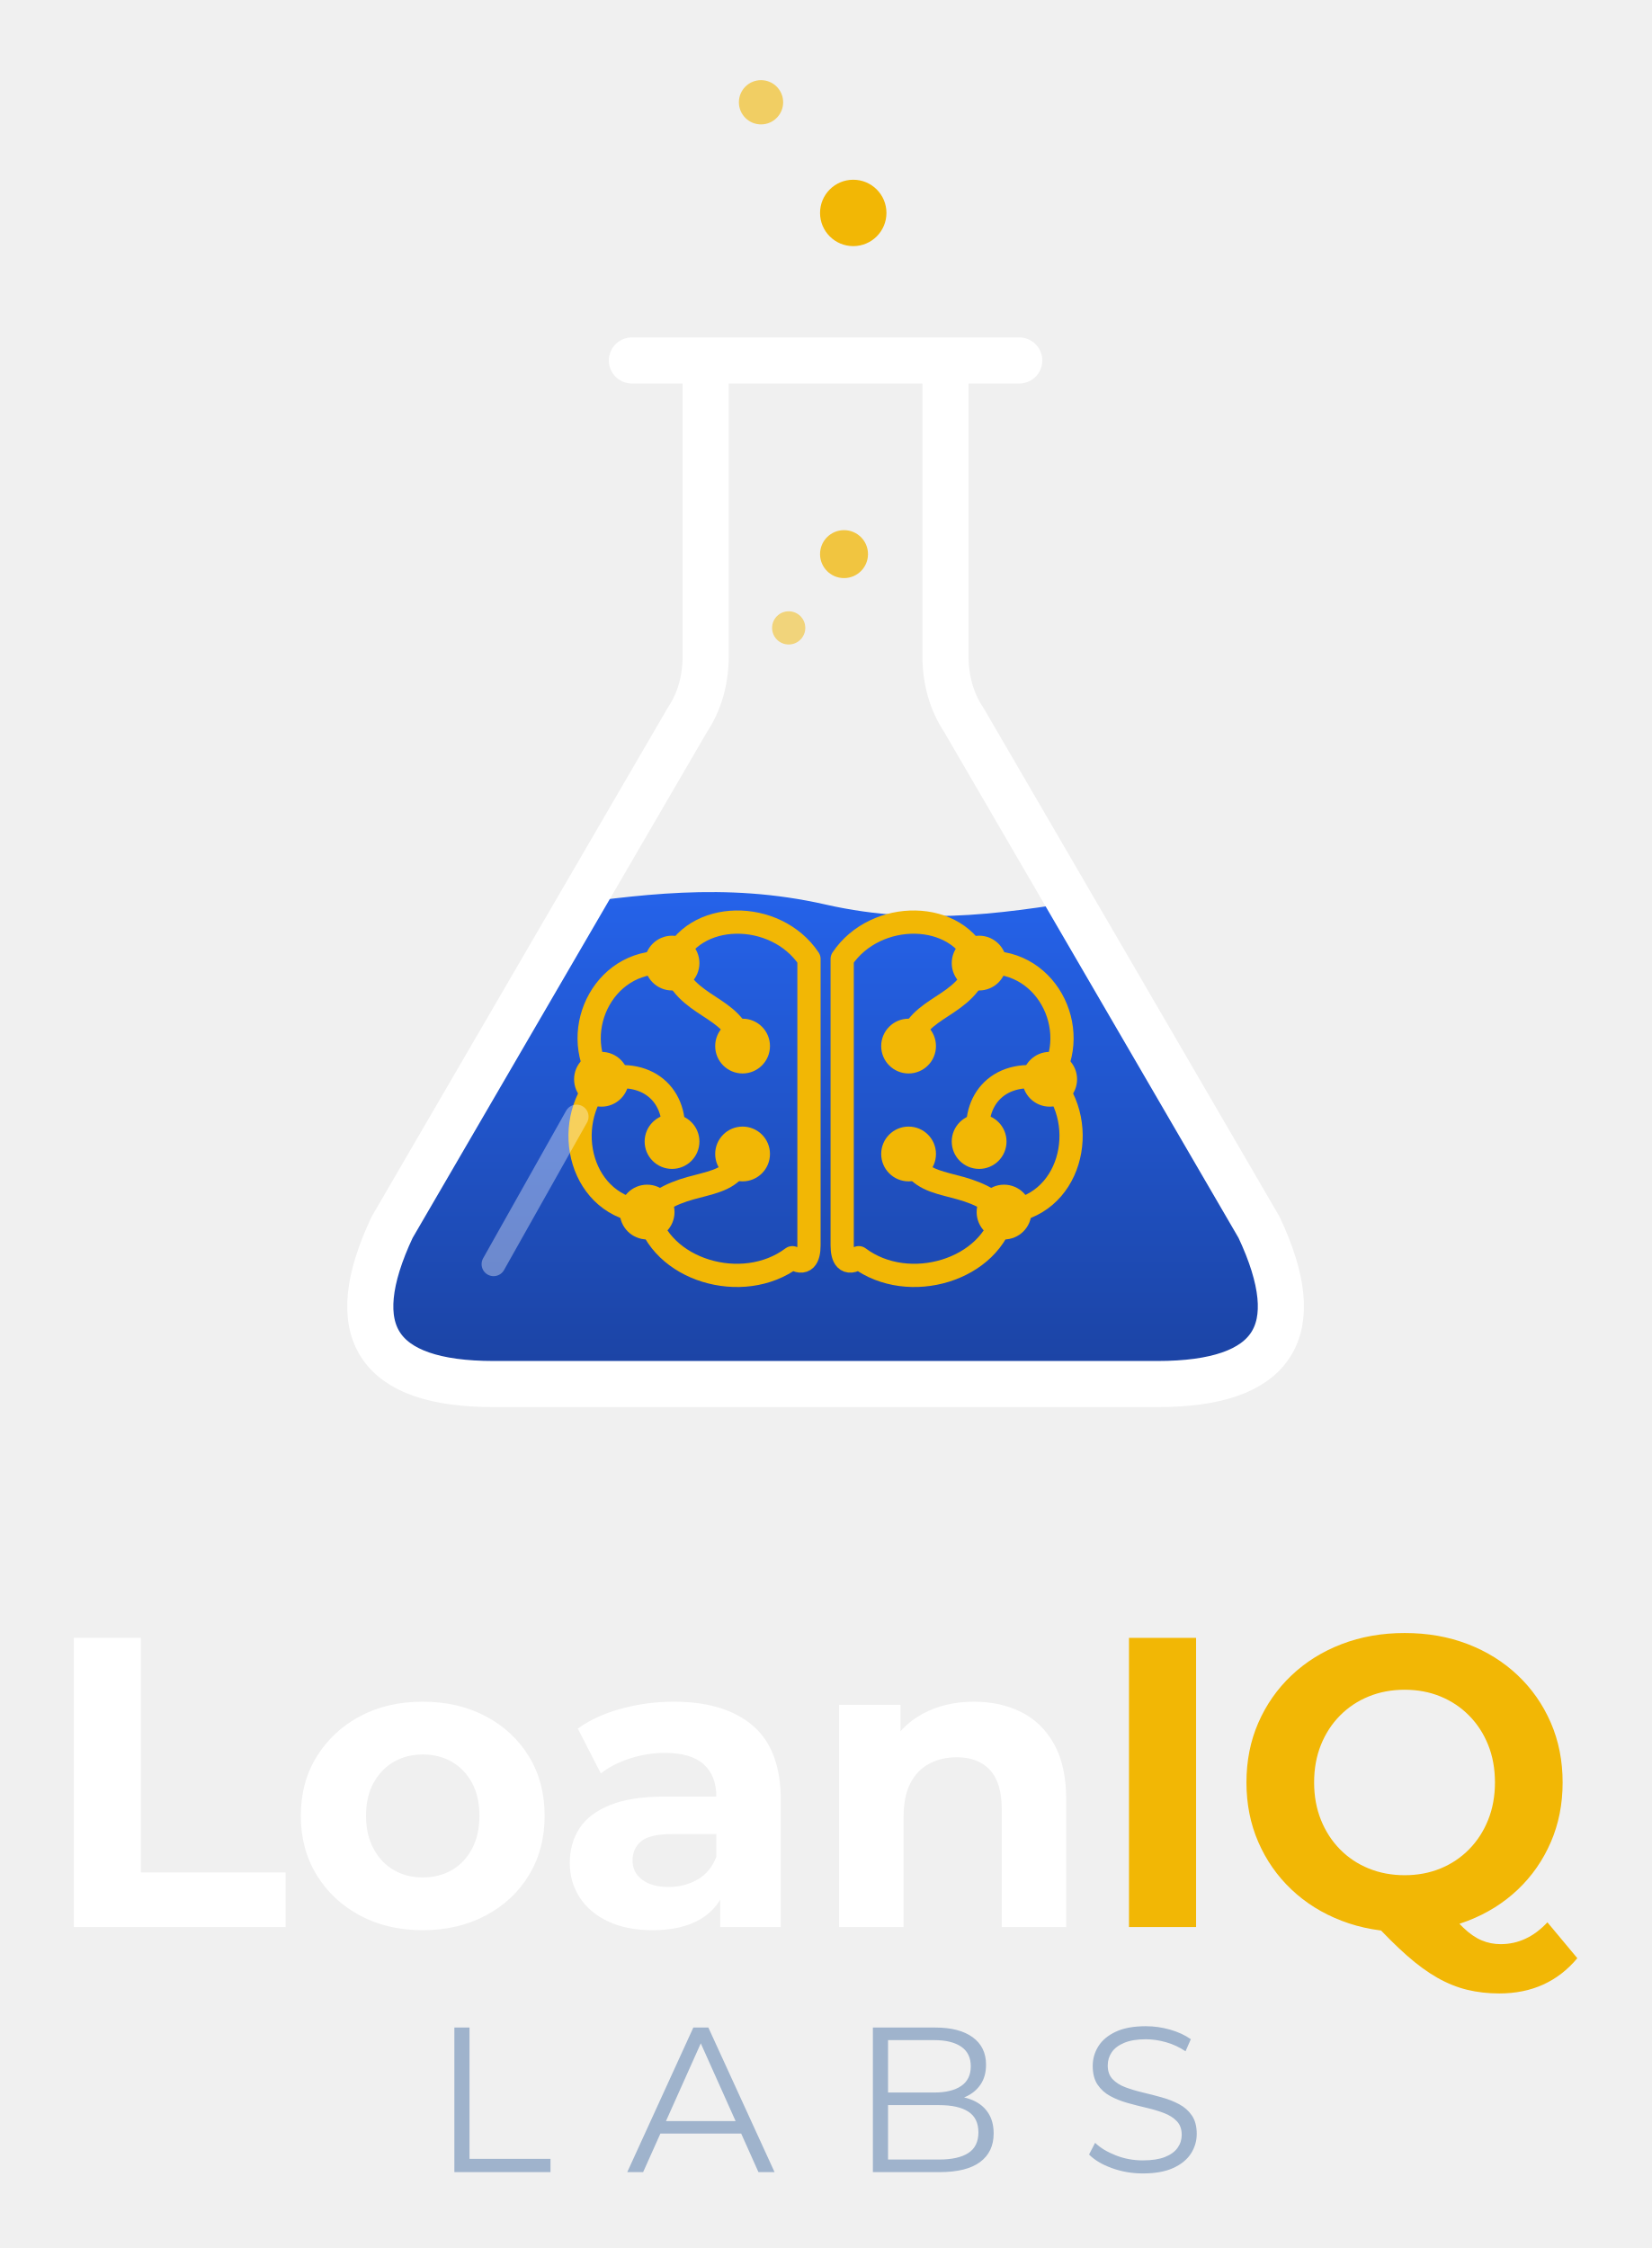
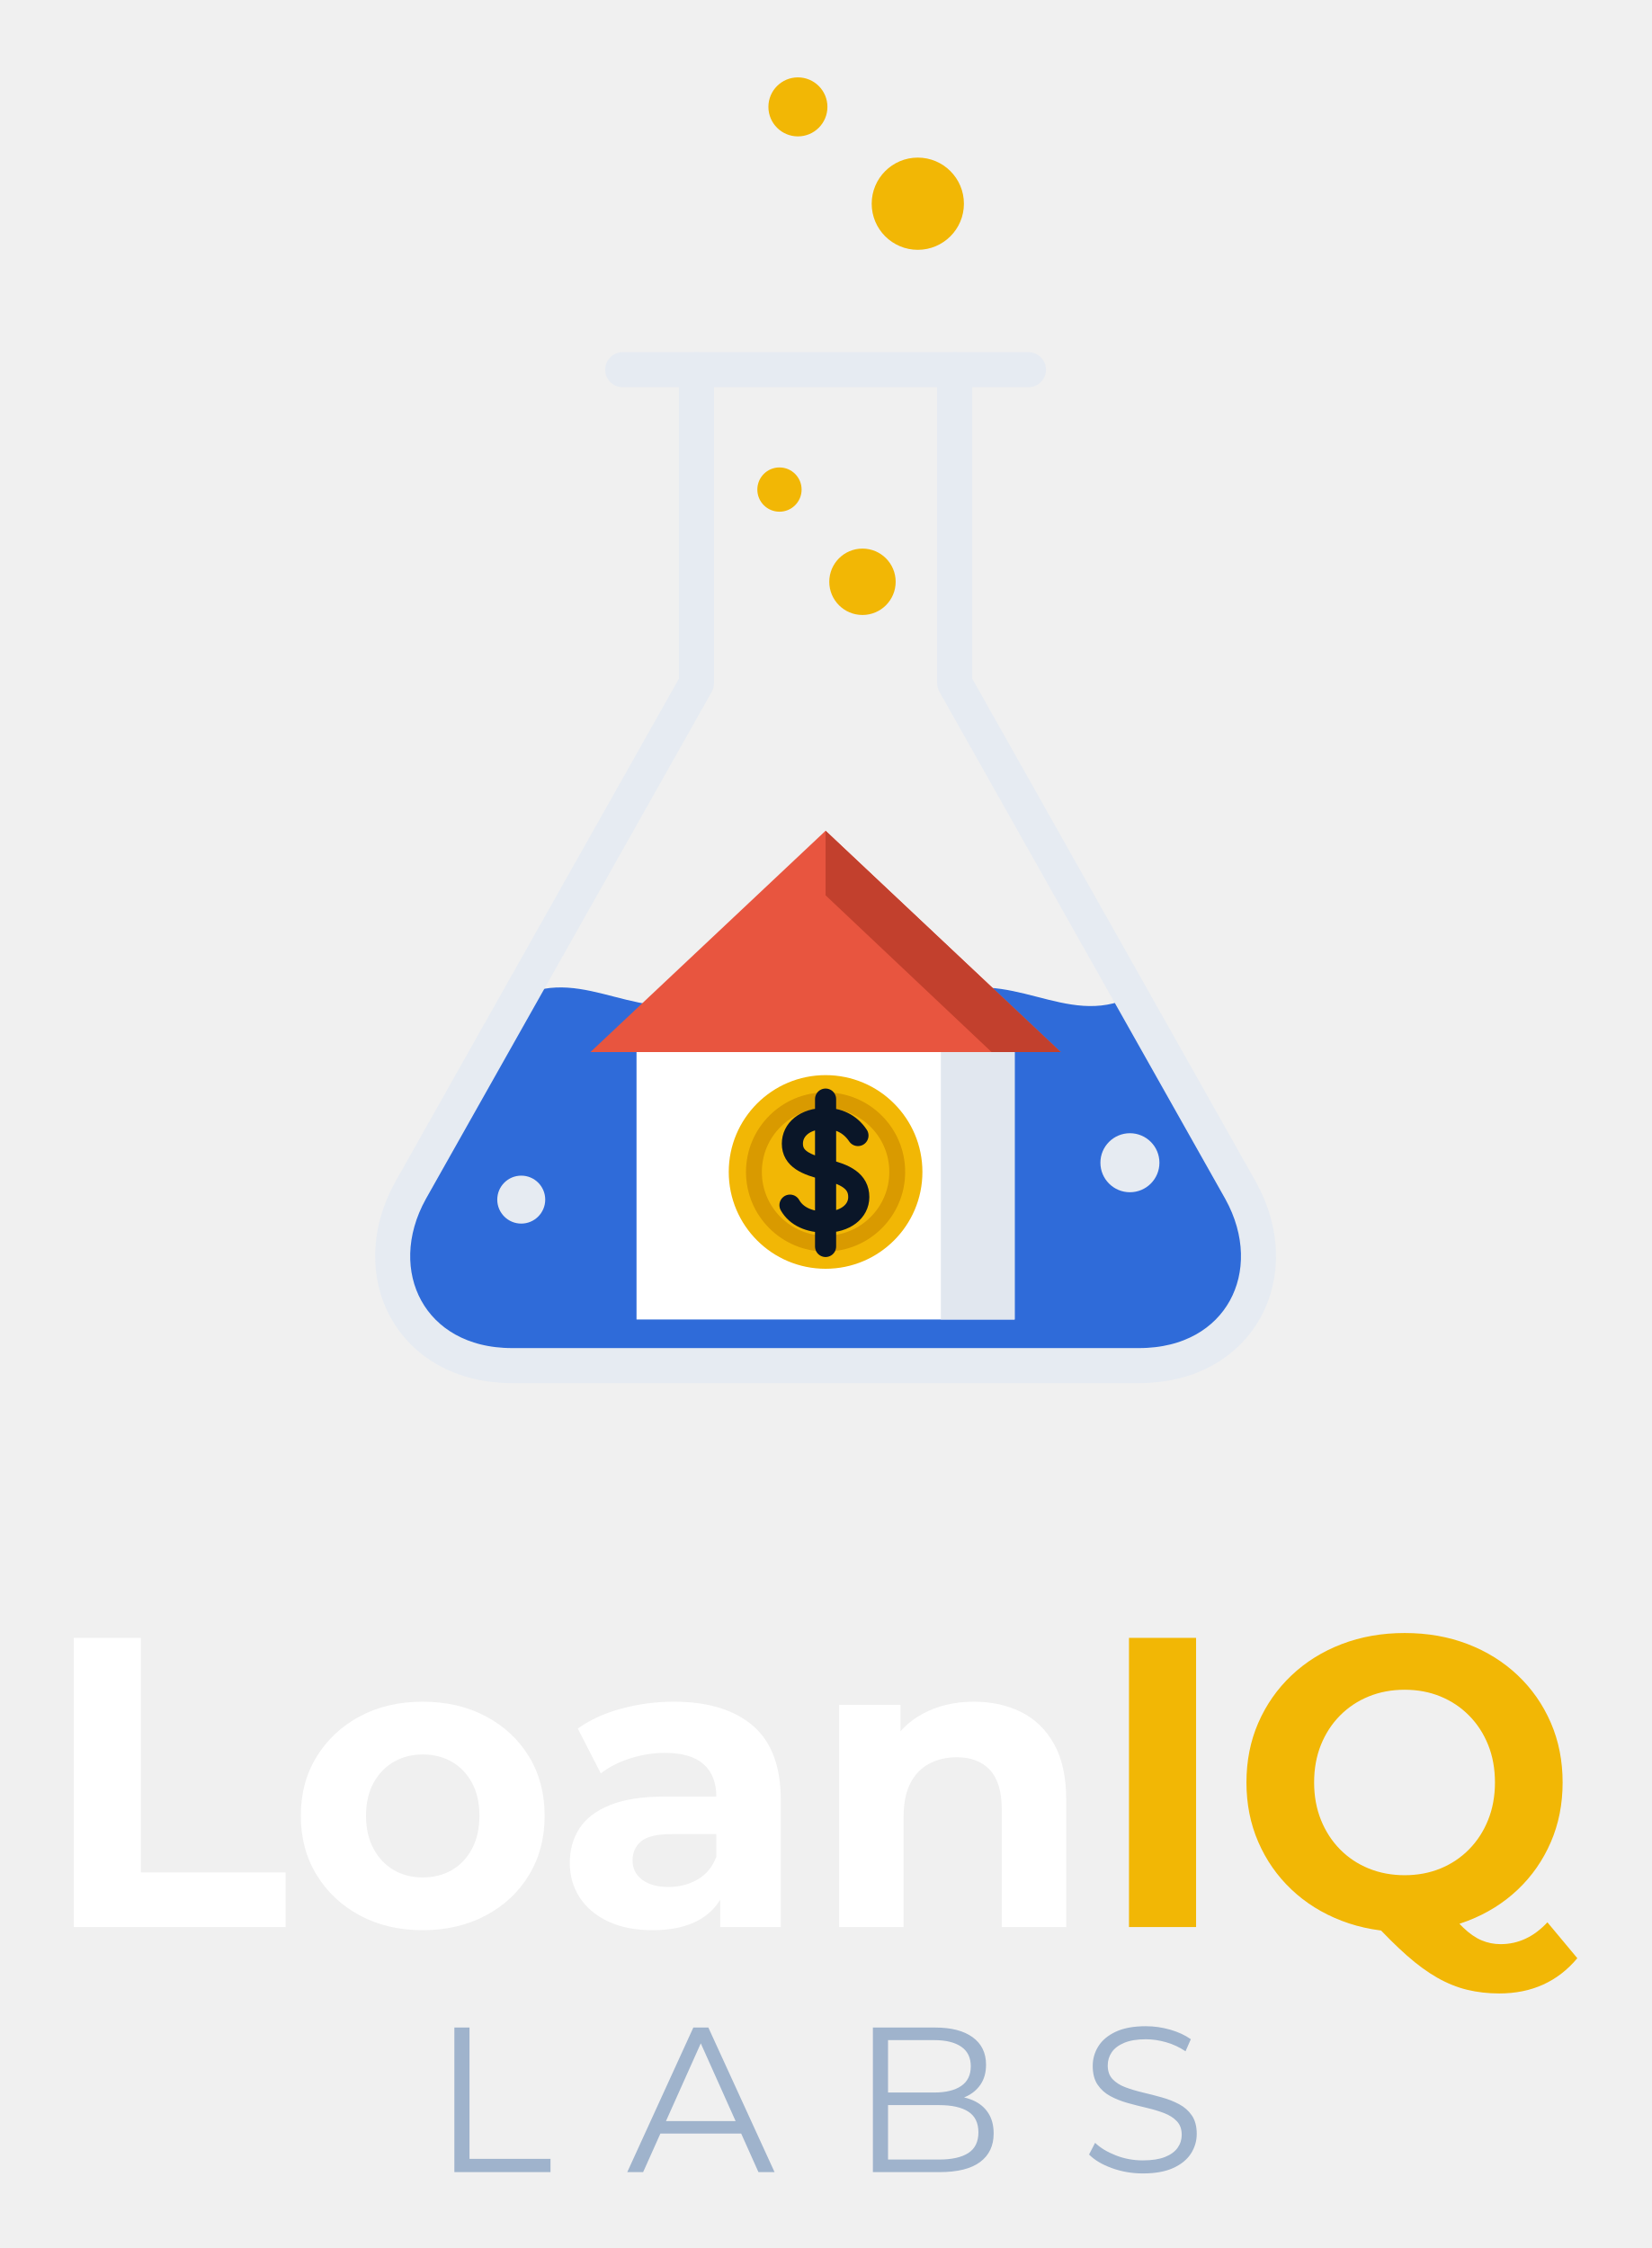
<svg xmlns="http://www.w3.org/2000/svg" viewBox="0 0 223.8 304.5" width="224" height="305">
  <g transform="translate(111.90,120.00) scale(1.25)">
-     <defs>
-       <clipPath id="sdark-bg-c">
-         <path d="M -13,-56 L -13,-25 Q -13,-21 -15,-18 L -47,37 Q -55,54 -36,54 L 36,54 Q 55,54 47,37 L 15,-18 Q 13,-21 13,-25 L 13,-56 Z" />
-       </clipPath>
-       <linearGradient id="sdark-bg-g" x1="0" y1="0" x2="0" y2="1">
-         <stop offset="0" stop-color="#2563EB" />
-         <stop offset="1" stop-color="#1A3F9A" />
-       </linearGradient>
-     </defs>
-     <path clip-path="url(#sdark-bg-c)" fill="url(#sdark-bg-g)" d="M -60,60 L 60,60 L 60,2 C 38,-5 22,7 0,2 C -22,-3 -38,8 -60,1 Z" />
-     <g transform="translate(0,25) scale(0.9)">
-       <g fill="none" stroke="#F2B705" stroke-width="2.8" stroke-linecap="round" stroke-linejoin="round">
-         <path d="M -2,-19 C -6,-25 -16,-25 -18.5,-18.5 C -26.5,-19.5 -31,-10.5 -27,-4.5 C -32,1 -29.5,11 -21.5,11.5 C -20,18.5 -10,21.5 -4,17 C -2.5,18 -2,17 -2,15.5 Z" />
-         <path d="M 2,-19 C 6,-25 16,-25 18.5,-18.5 C 26.5,-19.5 31,-10.5 27,-4.5 C 32,1 29.5,11 21.5,11.5 C 20,18.5 10,21.5 4,17 C 2.5,18 2,17 2,15.5 Z" />
-         <path d="M -18.5,-18.5 C -17,-13 -11,-13.5 -10,-8.5" />
-         <path d="M -27,-4.5 C -21,-6 -17.5,-2 -18.5,3" />
-         <path d="M -21.5,11.5 C -17,7 -11.5,9.5 -10,4.5" />
-         <path d="M 18.5,-18.5 C 17,-13 11,-13.5 10,-8.5" />
-         <path d="M 27,-4.5 C 21,-6 17.5,-2 18.5,3" />
-         <path d="M 21.5,11.5 C 17,7 11.5,9.5 10,4.5" />
-       </g>
-       <g fill="#F2B705">
-         <circle cx="-18.5" cy="-18.5" r="3.3" />
-         <circle cx="-27" cy="-4.5" r="3.3" />
-         <circle cx="-21.5" cy="11.5" r="3.3" />
-         <circle cx="-10" cy="-8.5" r="3.3" />
-         <circle cx="-18.5" cy="3" r="3.3" />
-         <circle cx="-10" cy="4.5" r="3.3" />
-         <circle cx="18.5" cy="-18.5" r="3.3" />
-         <circle cx="27" cy="-4.5" r="3.3" />
-         <circle cx="21.5" cy="11.5" r="3.3" />
-         <circle cx="10" cy="-8.5" r="3.3" />
-         <circle cx="18.5" cy="3" r="3.3" />
-         <circle cx="10" cy="4.5" r="3.3" />
-       </g>
+     <g transform="translate(-64 -80)">
+       <path d="M30.84 92 C38 88.5 44 95.5 52 92 C60 88.5 68 95.5 76 92 C84 88.5 90 95.5 97.16 92 L109 113 C114 122 109 132 98 132 H30 C19 132 14 122 19 113 Z" fill="#2F6BD9" />
+       <path d="M43.5 94 H84.5 V127 H43.5 Z" fill="#FFFFFF" />
+       <path d="M76.5 94 H84.5 V127 H76.5 Z" fill="#E1E7EF" />
+       <path d="M38.5 98 L64 74 L89.5 98 Z" fill="#E8553F" />
+       <path d="M64 74 L89.5 98 H82 L64 81 Z" fill="#C2402D" />
+       <circle cx="64" cy="111" r="10.5" fill="#F2B705" />
+       <circle cx="64" cy="111" r="7.77" fill="none" stroke="#D99A00" stroke-width="1.72" />
+       <path d="M67.51 107.05 C66.63 105.73 65.32 105.2 64 105.2 C61.72 105.2 60.4 106.43 60.4 107.93 C60.4 109.59 61.89 110.21 64 110.74 C66.11 111.26 67.6 111.97 67.6 113.72 C67.6 115.3 66.11 116.44 64 116.44 C62.24 116.44 60.84 115.83 60.14 114.6 M64 103.1 V119.08" fill="none" stroke="#0A1628" stroke-width="2.29" stroke-linecap="round" stroke-linejoin="round" />
+       <circle cx="31" cy="114" r="2.6" fill="#E6EBF2" />
+       <circle cx="97" cy="110" r="3.2" fill="#E6EBF2" />
+       <path d="M50 24 V58 L19 113 C14 122 19 132 30 132 H98 C109 132 114 122 109 113 L78 58 V24" fill="none" stroke="#E6EBF2" stroke-width="3.8" stroke-linecap="round" stroke-linejoin="round" />
+       <path d="M42 24 H86" fill="none" stroke="#E6EBF2" stroke-width="3.8" stroke-linecap="round" stroke-linejoin="round" />
+       <circle cx="68" cy="47" r="3.6" fill="#F2B705" />
+       <circle cx="59" cy="37" r="2.4" fill="#F2B705" />
+       <circle cx="74" cy="6" r="5" fill="#F2B705" />
+       <circle cx="61" cy="-4.5" r="3.2" fill="#F2B705" />
    </g>
-     <path d="M -13,-56 L -13,-25 Q -13,-21 -15,-18 L -47,37 Q -55,54 -36,54 L 36,54 Q 55,54 47,37 L 15,-18 Q 13,-21 13,-25 L 13,-56" fill="none" stroke="#FFFFFF" stroke-width="5" stroke-linejoin="round" stroke-linecap="round" />
-     <line x1="-21" y1="-57" x2="21" y2="-57" stroke="#FFFFFF" stroke-width="5" stroke-linecap="round" />
-     <path d="M -36,41 L -27,25" stroke="#FFFFFF" stroke-width="2.6" stroke-linecap="round" opacity=".35" />
-     <circle cx="2" cy="-36" r="2.6" fill="#F2B705" opacity=".75" />
-     <circle cx="-4" cy="-28" r="1.8" fill="#F2B705" opacity=".5" />
-     <circle cx="3" cy="-73" r="3.6" fill="#F2B705" />
-     <circle cx="-7" cy="-85" r="2.4" fill="#F2B705" opacity=".6" />
  </g>
  <path fill="#FFFFFF" d="M10.0 261.109V221.909H19.094V253.7H38.716V261.109H10.0ZM57.297 261.534Q52.509 261.534 48.785 259.541Q45.061 257.548 42.917 254.042Q40.773 250.536 40.773 246.03Q40.773 241.489 42.923 238.005Q45.074 234.521 48.784 232.54Q52.494 230.559 57.297 230.559Q62.099 230.559 65.84 232.538Q69.58 234.517 71.701 237.997Q73.821 241.477 73.821 246.03Q73.821 250.549 71.705 254.048Q69.589 257.548 65.836 259.541Q62.083 261.534 57.297 261.534ZM57.297 254.382Q59.508 254.382 61.236 253.389Q62.964 252.396 63.974 250.5Q64.984 248.604 64.984 246.032Q64.984 243.412 63.974 241.555Q62.964 239.698 61.236 238.705Q59.508 237.712 57.314 237.712Q55.12 237.712 53.392 238.705Q51.663 239.698 50.637 241.555Q49.61 243.412 49.61 246.032Q49.61 248.604 50.637 250.5Q51.663 252.396 53.389 253.389Q55.115 254.382 57.297 254.382ZM97.616 261.109V255.238L97.092 253.917V243.411Q97.092 240.596 95.382 239.048Q93.672 237.501 90.119 237.501Q87.743 237.501 85.412 238.246Q83.081 238.992 81.434 240.28L78.314 234.2Q80.8 232.419 84.264 231.489Q87.729 230.559 91.313 230.559Q98.229 230.559 102.029 233.8Q105.828 237.041 105.828 243.902V261.109H97.616ZM88.463 261.534Q84.947 261.534 82.427 260.348Q79.907 259.161 78.569 257.09Q77.23 255.018 77.23 252.42Q77.23 249.756 78.539 247.735Q79.848 245.713 82.703 244.565Q85.558 243.416 90.149 243.416H98.121V248.507H91.117Q88.02 248.507 86.876 249.505Q85.733 250.504 85.733 252.063Q85.733 253.701 87.035 254.688Q88.337 255.675 90.615 255.675Q92.815 255.675 94.566 254.654Q96.317 253.633 97.092 251.581L98.411 255.637Q97.481 258.512 94.96 260.023Q92.439 261.534 88.463 261.534ZM113.733 261.109V230.984H122.056V239.336L120.493 236.828Q122.116 233.761 125.134 232.16Q128.153 230.559 132.006 230.559Q135.601 230.559 138.424 231.971Q141.246 233.382 142.881 236.321Q144.516 239.261 144.516 243.874V261.109H135.78V245.179Q135.78 241.546 134.18 239.819Q132.581 238.091 129.696 238.091Q127.597 238.091 125.948 238.966Q124.298 239.841 123.384 241.624Q122.47 243.408 122.47 246.211V261.109H113.733Z" />
  <path fill="#F2B705" d="M153.024 261.109V221.909H162.118V261.109H153.024ZM190.397 261.769Q185.779 261.769 181.847 260.257Q177.915 258.745 175.032 256.007Q172.148 253.269 170.547 249.575Q168.945 245.882 168.945 241.509Q168.945 237.114 170.547 233.432Q172.148 229.75 175.036 227.007Q177.924 224.264 181.844 222.757Q185.765 221.25 190.39 221.25Q195.037 221.25 198.936 222.751Q202.836 224.252 205.717 226.984Q208.597 229.717 210.199 233.41Q211.8 237.104 211.8 241.513Q211.8 245.9 210.199 249.601Q208.597 253.302 205.717 256.035Q202.836 258.767 198.936 260.268Q195.037 261.769 190.397 261.769ZM203.214 270.109Q200.909 270.109 198.861 269.611Q196.813 269.113 194.821 267.982Q192.828 266.851 190.691 264.966Q188.553 263.08 185.991 260.294L195.532 257.88Q197.045 259.952 198.318 261.173Q199.591 262.394 200.819 262.91Q202.047 263.426 203.391 263.426Q206.98 263.426 209.737 260.466L213.793 265.328Q209.796 270.109 203.214 270.109ZM190.39 254.08Q193.015 254.08 195.236 253.172Q197.457 252.263 199.119 250.574Q200.782 248.884 201.705 246.58Q202.628 244.277 202.628 241.509Q202.628 238.707 201.705 236.413Q200.782 234.119 199.119 232.438Q197.457 230.756 195.236 229.847Q193.015 228.939 190.39 228.939Q187.764 228.939 185.526 229.847Q183.288 230.756 181.626 232.438Q179.964 234.119 179.041 236.413Q178.117 238.707 178.117 241.509Q178.117 244.277 179.041 246.58Q179.964 248.884 181.626 250.574Q183.288 252.263 185.526 253.172Q187.764 254.08 190.39 254.08Z" />
  <path fill="#9FB3CC" d="M61.586 294.329V274.729H63.637V292.527H74.615V294.329H61.586ZM85.019 294.329 93.976 274.729H96.012L104.985 294.329H102.802L94.56 275.922H95.411L87.17 294.329H85.019ZM88.538 289.103 89.152 287.413H100.554L101.183 289.103H88.538ZM118.314 294.329V274.729H126.768Q130.03 274.729 131.839 276.046Q133.649 277.363 133.649 279.764Q133.649 281.356 132.905 282.45Q132.16 283.544 130.895 284.108Q129.63 284.671 128.096 284.671L128.588 283.99Q130.459 283.99 131.822 284.572Q133.185 285.154 133.933 286.29Q134.681 287.426 134.681 289.094Q134.681 291.589 132.844 292.959Q131.007 294.329 127.328 294.329H118.314ZM120.365 292.623H127.281Q129.878 292.623 131.246 291.739Q132.614 290.855 132.614 288.935Q132.614 287.015 131.246 286.129Q129.878 285.244 127.281 285.244H120.162V283.537H126.626Q128.982 283.537 130.282 282.648Q131.582 281.758 131.582 279.986Q131.582 278.215 130.282 277.325Q128.982 276.435 126.626 276.435H120.365V292.623ZM154.912 294.508Q152.705 294.508 150.712 293.787Q148.719 293.067 147.612 291.942L148.432 290.356Q149.483 291.369 151.225 292.054Q152.967 292.738 154.9 292.738Q156.743 292.738 157.902 292.277Q159.062 291.816 159.617 291.028Q160.172 290.241 160.172 289.275Q160.172 288.129 159.516 287.433Q158.859 286.738 157.787 286.327Q156.715 285.917 155.43 285.618Q154.146 285.32 152.856 284.96Q151.565 284.601 150.493 284.023Q149.421 283.445 148.765 282.469Q148.108 281.493 148.108 279.938Q148.108 278.491 148.874 277.268Q149.639 276.045 151.232 275.297Q152.825 274.549 155.311 274.549Q156.974 274.549 158.603 275.016Q160.232 275.482 161.407 276.31L160.687 277.948Q159.447 277.111 158.035 276.715Q156.623 276.319 155.307 276.319Q153.533 276.319 152.379 276.802Q151.226 277.285 150.685 278.081Q150.144 278.876 150.144 279.87Q150.144 281.029 150.8 281.724Q151.456 282.419 152.529 282.822Q153.601 283.225 154.891 283.531Q156.182 283.837 157.466 284.195Q158.75 284.553 159.823 285.123Q160.895 285.693 161.551 286.656Q162.207 287.62 162.207 289.148Q162.207 290.579 161.428 291.802Q160.649 293.025 159.03 293.766Q157.411 294.508 154.912 294.508Z" />
</svg>
